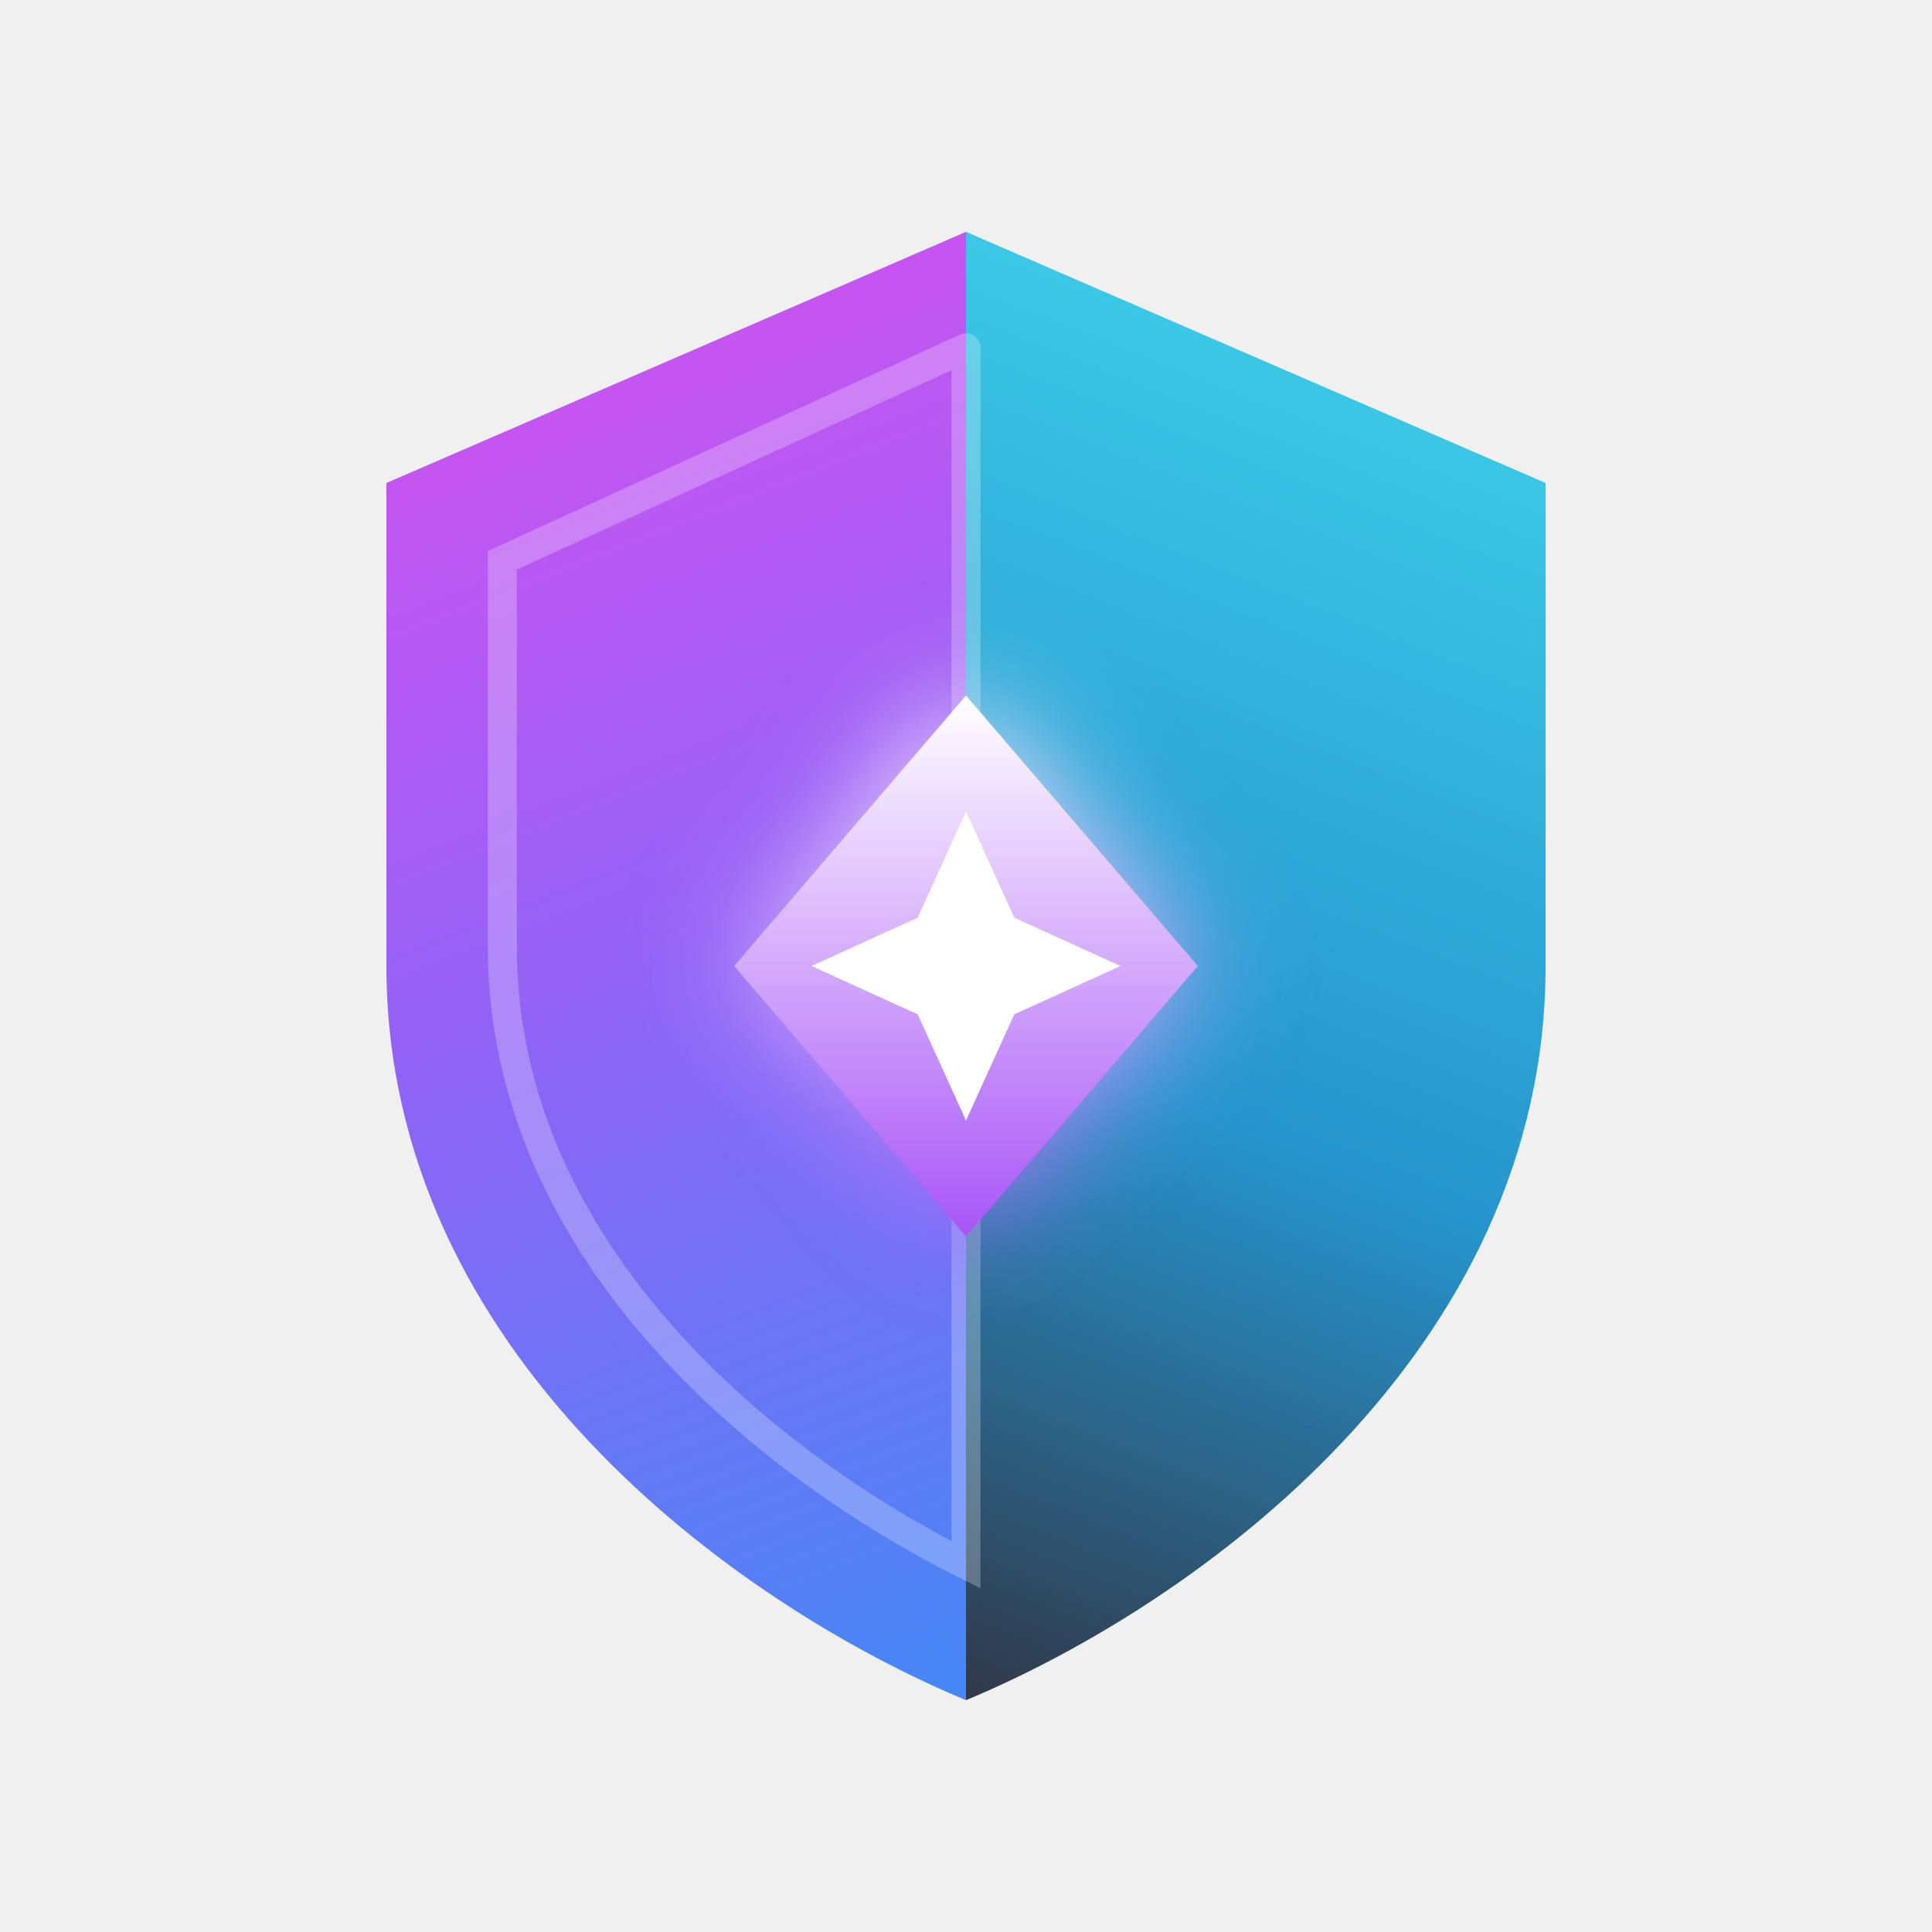
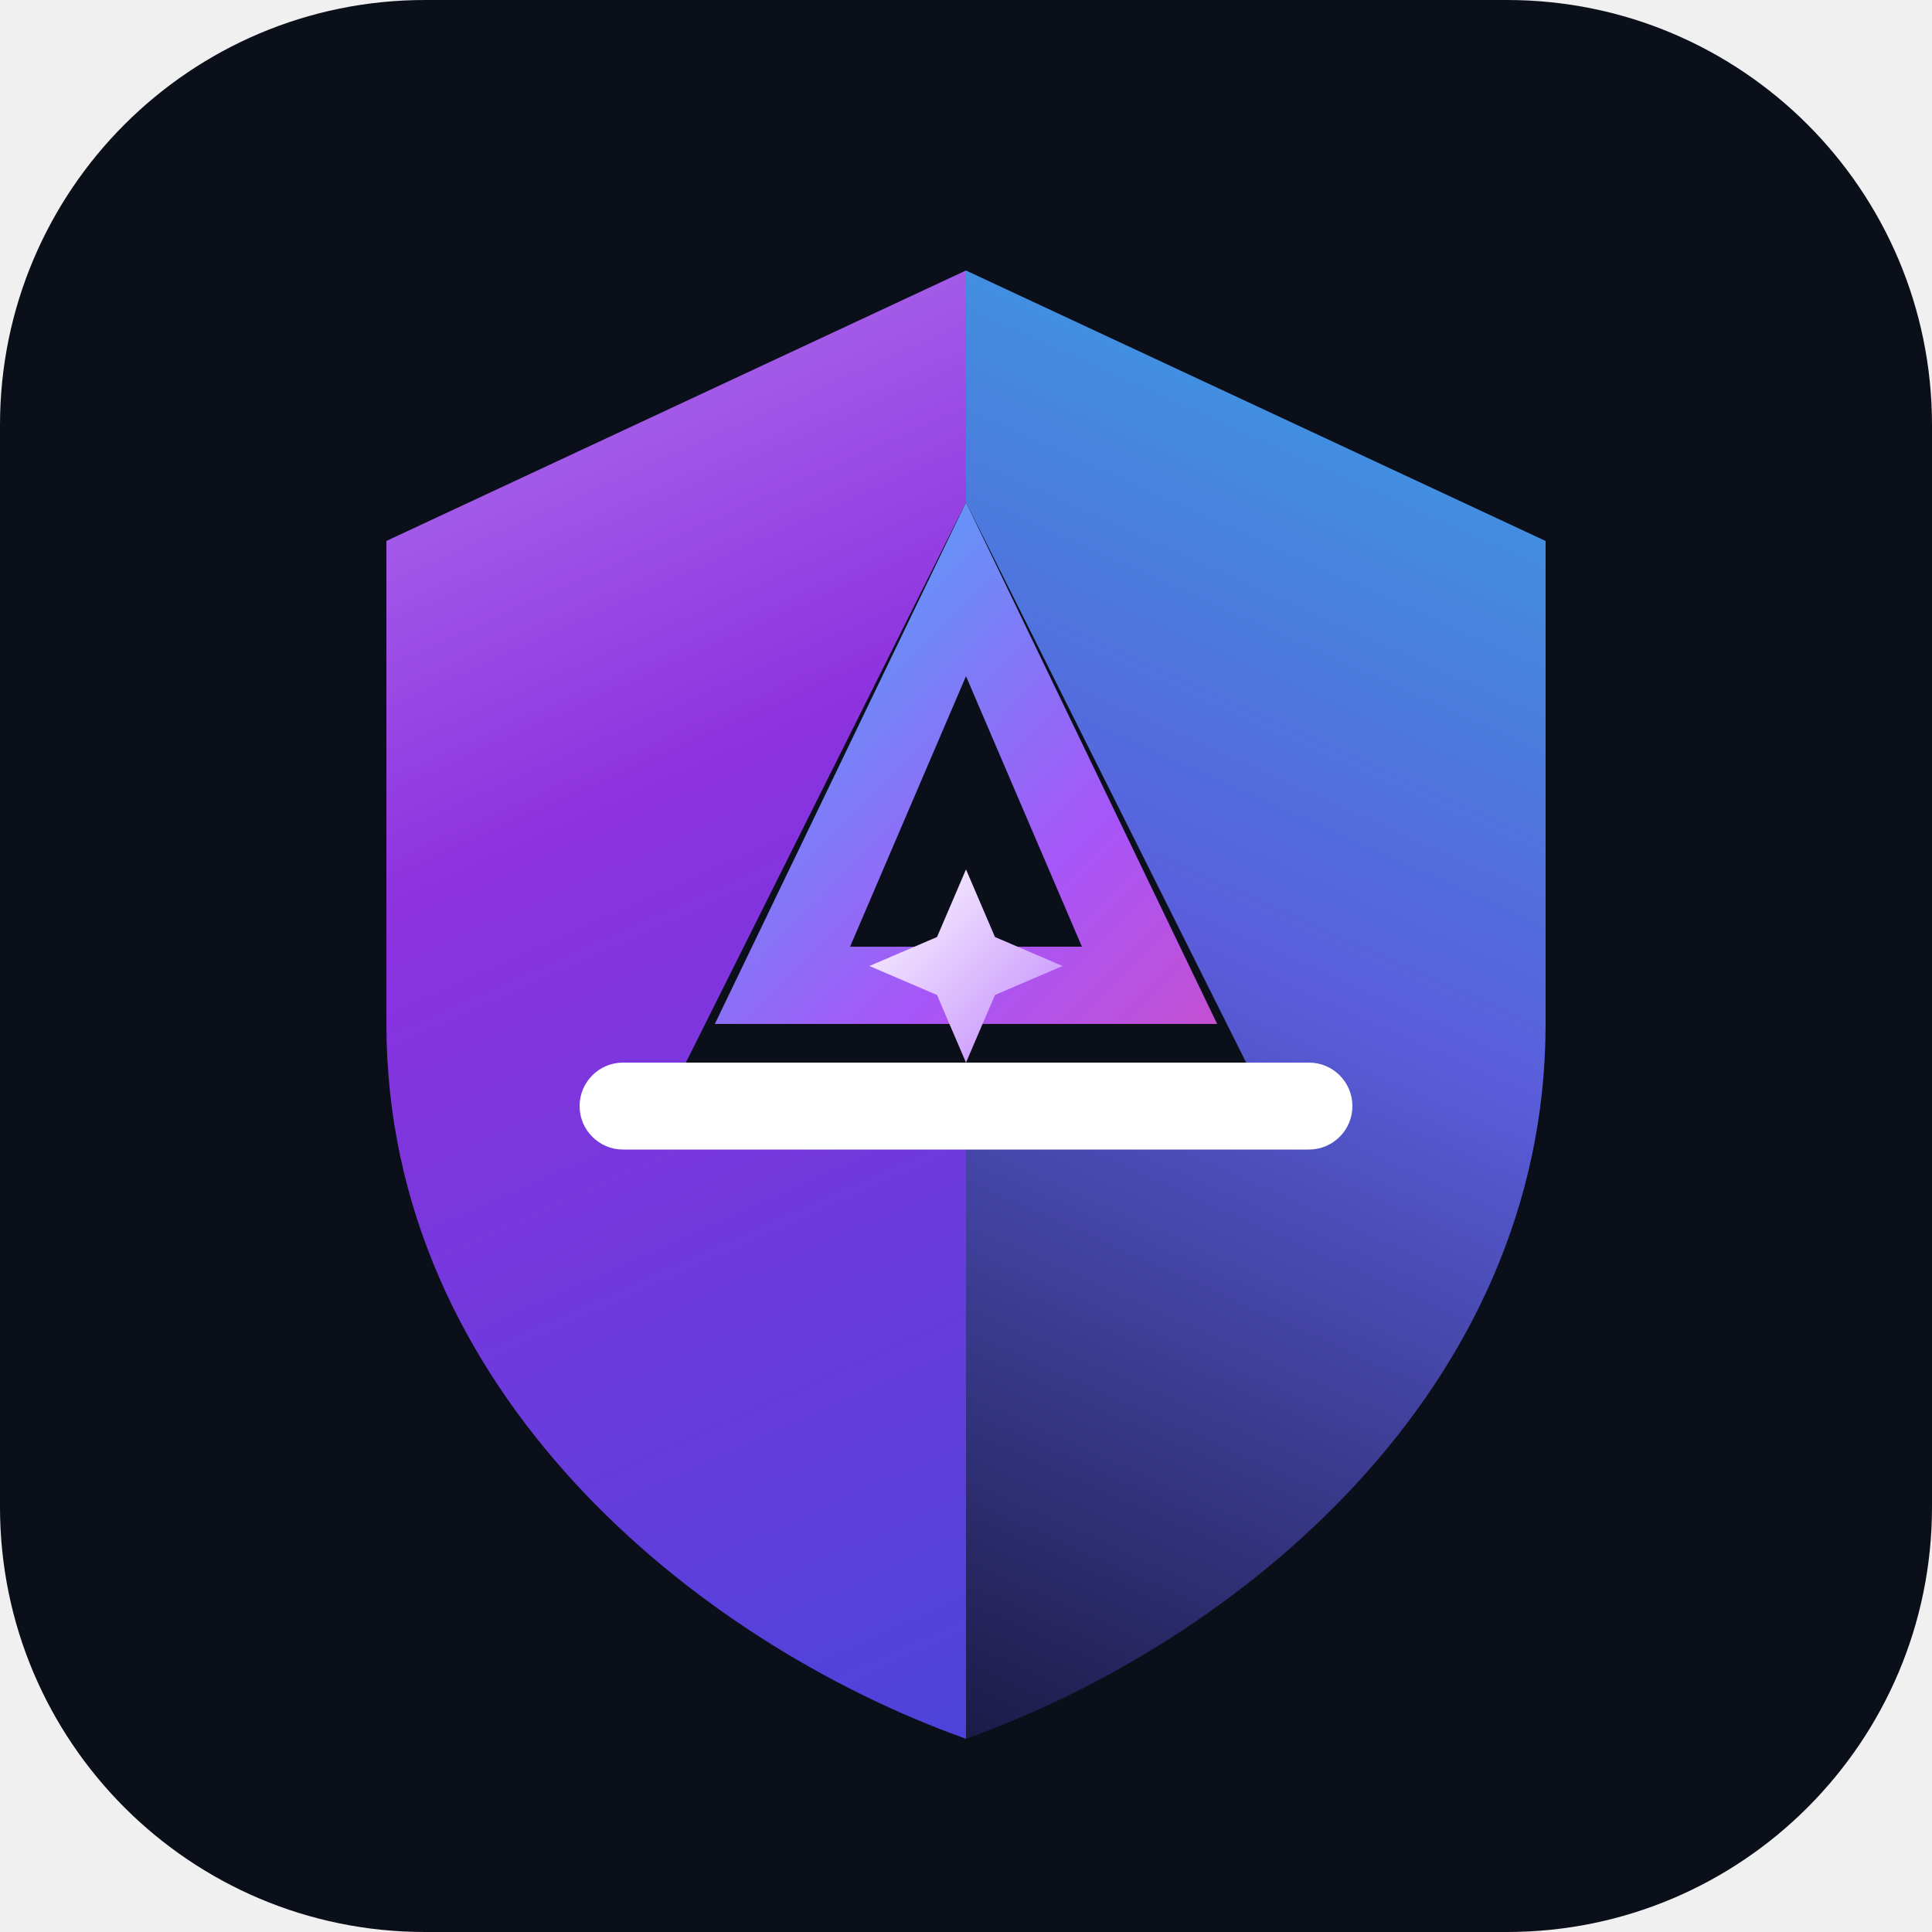
<svg xmlns="http://www.w3.org/2000/svg" viewBox="0 0 100 100" width="100%" height="100%" fill="none">
  <defs>
-     <linearGradient id="alpar-shield-left" x1="20" y1="12" x2="50" y2="88" gradientUnits="userSpaceOnUse">
-       <stop offset="0%" stop-color="#d946ef" />
-       <stop offset="50%" stop-color="#8b5cf6" />
-       <stop offset="100%" stop-color="#3b82f6" />
+     <linearGradient id="alpar-fav-wing-left" x1="15" y1="12" x2="50" y2="90" gradientUnits="userSpaceOnUse">
+       <stop offset="0%" stop-color="#c084fc" />
+       <stop offset="40%" stop-color="#9333ea" />
+       <stop offset="100%" stop-color="#4f46e5" />
    </linearGradient>
-     <linearGradient id="alpar-shield-right" x1="80" y1="12" x2="50" y2="88" gradientUnits="userSpaceOnUse">
-       <stop offset="0%" stop-color="#22d3ee" />
-       <stop offset="60%" stop-color="#0284c7" />
-       <stop offset="100%" stop-color="#0f172a" />
+     <linearGradient id="alpar-fav-wing-right" x1="85" y1="12" x2="50" y2="90" gradientUnits="userSpaceOnUse">
+       <stop offset="0%" stop-color="#38bdf8" />
+       <stop offset="50%" stop-color="#6366f1" />
+       <stop offset="100%" stop-color="#1e1b4b" />
    </linearGradient>
-     <linearGradient id="alpar-core-glow-grad" x1="50" y1="36" x2="50" y2="64" gradientUnits="userSpaceOnUse">
+     <linearGradient id="alpar-fav-core-beam" x1="30" y1="30" x2="70" y2="70" gradientUnits="userSpaceOnUse">
+       <stop offset="0%" stop-color="#38bdf8" />
+       <stop offset="50%" stop-color="#a855f7" />
+       <stop offset="100%" stop-color="#ec4899" />
+     </linearGradient>
+     <linearGradient id="alpar-fav-spark" x1="45" y1="45" x2="55" y2="55" gradientUnits="userSpaceOnUse">
      <stop offset="0%" stop-color="#ffffff" />
-       <stop offset="100%" stop-color="#a855f7" />
+       <stop offset="100%" stop-color="#c084fc" />
    </linearGradient>
-     <filter id="alpar-core-glow" x="-50%" y="-50%" width="200%" height="200%">
-       <feGaussianBlur stdDeviation="3" result="blur" />
-       <feMerge>
-         <feMergeNode in="blur" />
-         <feMergeNode in="SourceGraphic" />
-       </feMerge>
-     </filter>
  </defs>
-   <path d="M 50,12 L 20,25 V 50 C 20,70 38,83 50,88 Z" fill="url(#alpar-shield-left)" fill-opacity="0.95" />
-   <path d="M 50,12 L 80,25 V 50 C 80,70 62,83 50,88 Z" fill="url(#alpar-shield-right)" fill-opacity="0.85" />
-   <path d="M 50,18 L 26,29 V 49 C 26,65 40,76 50,81 V 18" stroke="#ffffff" stroke-width="1.5" stroke-opacity="0.25" stroke-linecap="round" />
-   <path d="M 50,36 L 62,50 L 50,64 L 38,50 Z" fill="url(#alpar-core-glow-grad)" filter="url(#alpar-core-glow)" />
-   <path d="M 50,42 L 52.5,47.5 L 58,50 L 52.5,52.5 L 50,58 L 47.5,52.5 L 42,50 L 47.5,47.5 Z" fill="#ffffff" />
+   <rect width="100" height="100" rx="22" fill="#0B0F19" />
+   <path d="M 50,14 L 20,28 V 53 C 20,72 36,85 50,90 V 58 L 34,58 L 50,26 Z" fill="url(#alpar-fav-wing-left)" fill-opacity="0.95" />
+   <path d="M 50,14 L 80,28 V 53 C 80,72 64,85 50,90 V 58 L 66,58 L 50,26 Z" fill="url(#alpar-fav-wing-right)" fill-opacity="0.9" />
+   <path d="M 50,26 L 63,53 H 37 L 50,26 Z" fill="url(#alpar-fav-core-beam)" />
+   <path d="M 50,35 L 56,49 H 44 L 50,35 Z" fill="#0B0F19" />
+   <rect x="30" y="55" width="40" height="4.5" rx="2.25" fill="#ffffff" />
+   <path d="M 50,45 L 51.5,48.5 L 55,50 L 51.5,51.5 L 50,55 L 48.5,51.5 L 45,50 L 48.5,48.5 Z" fill="url(#alpar-fav-spark)" />
</svg>
